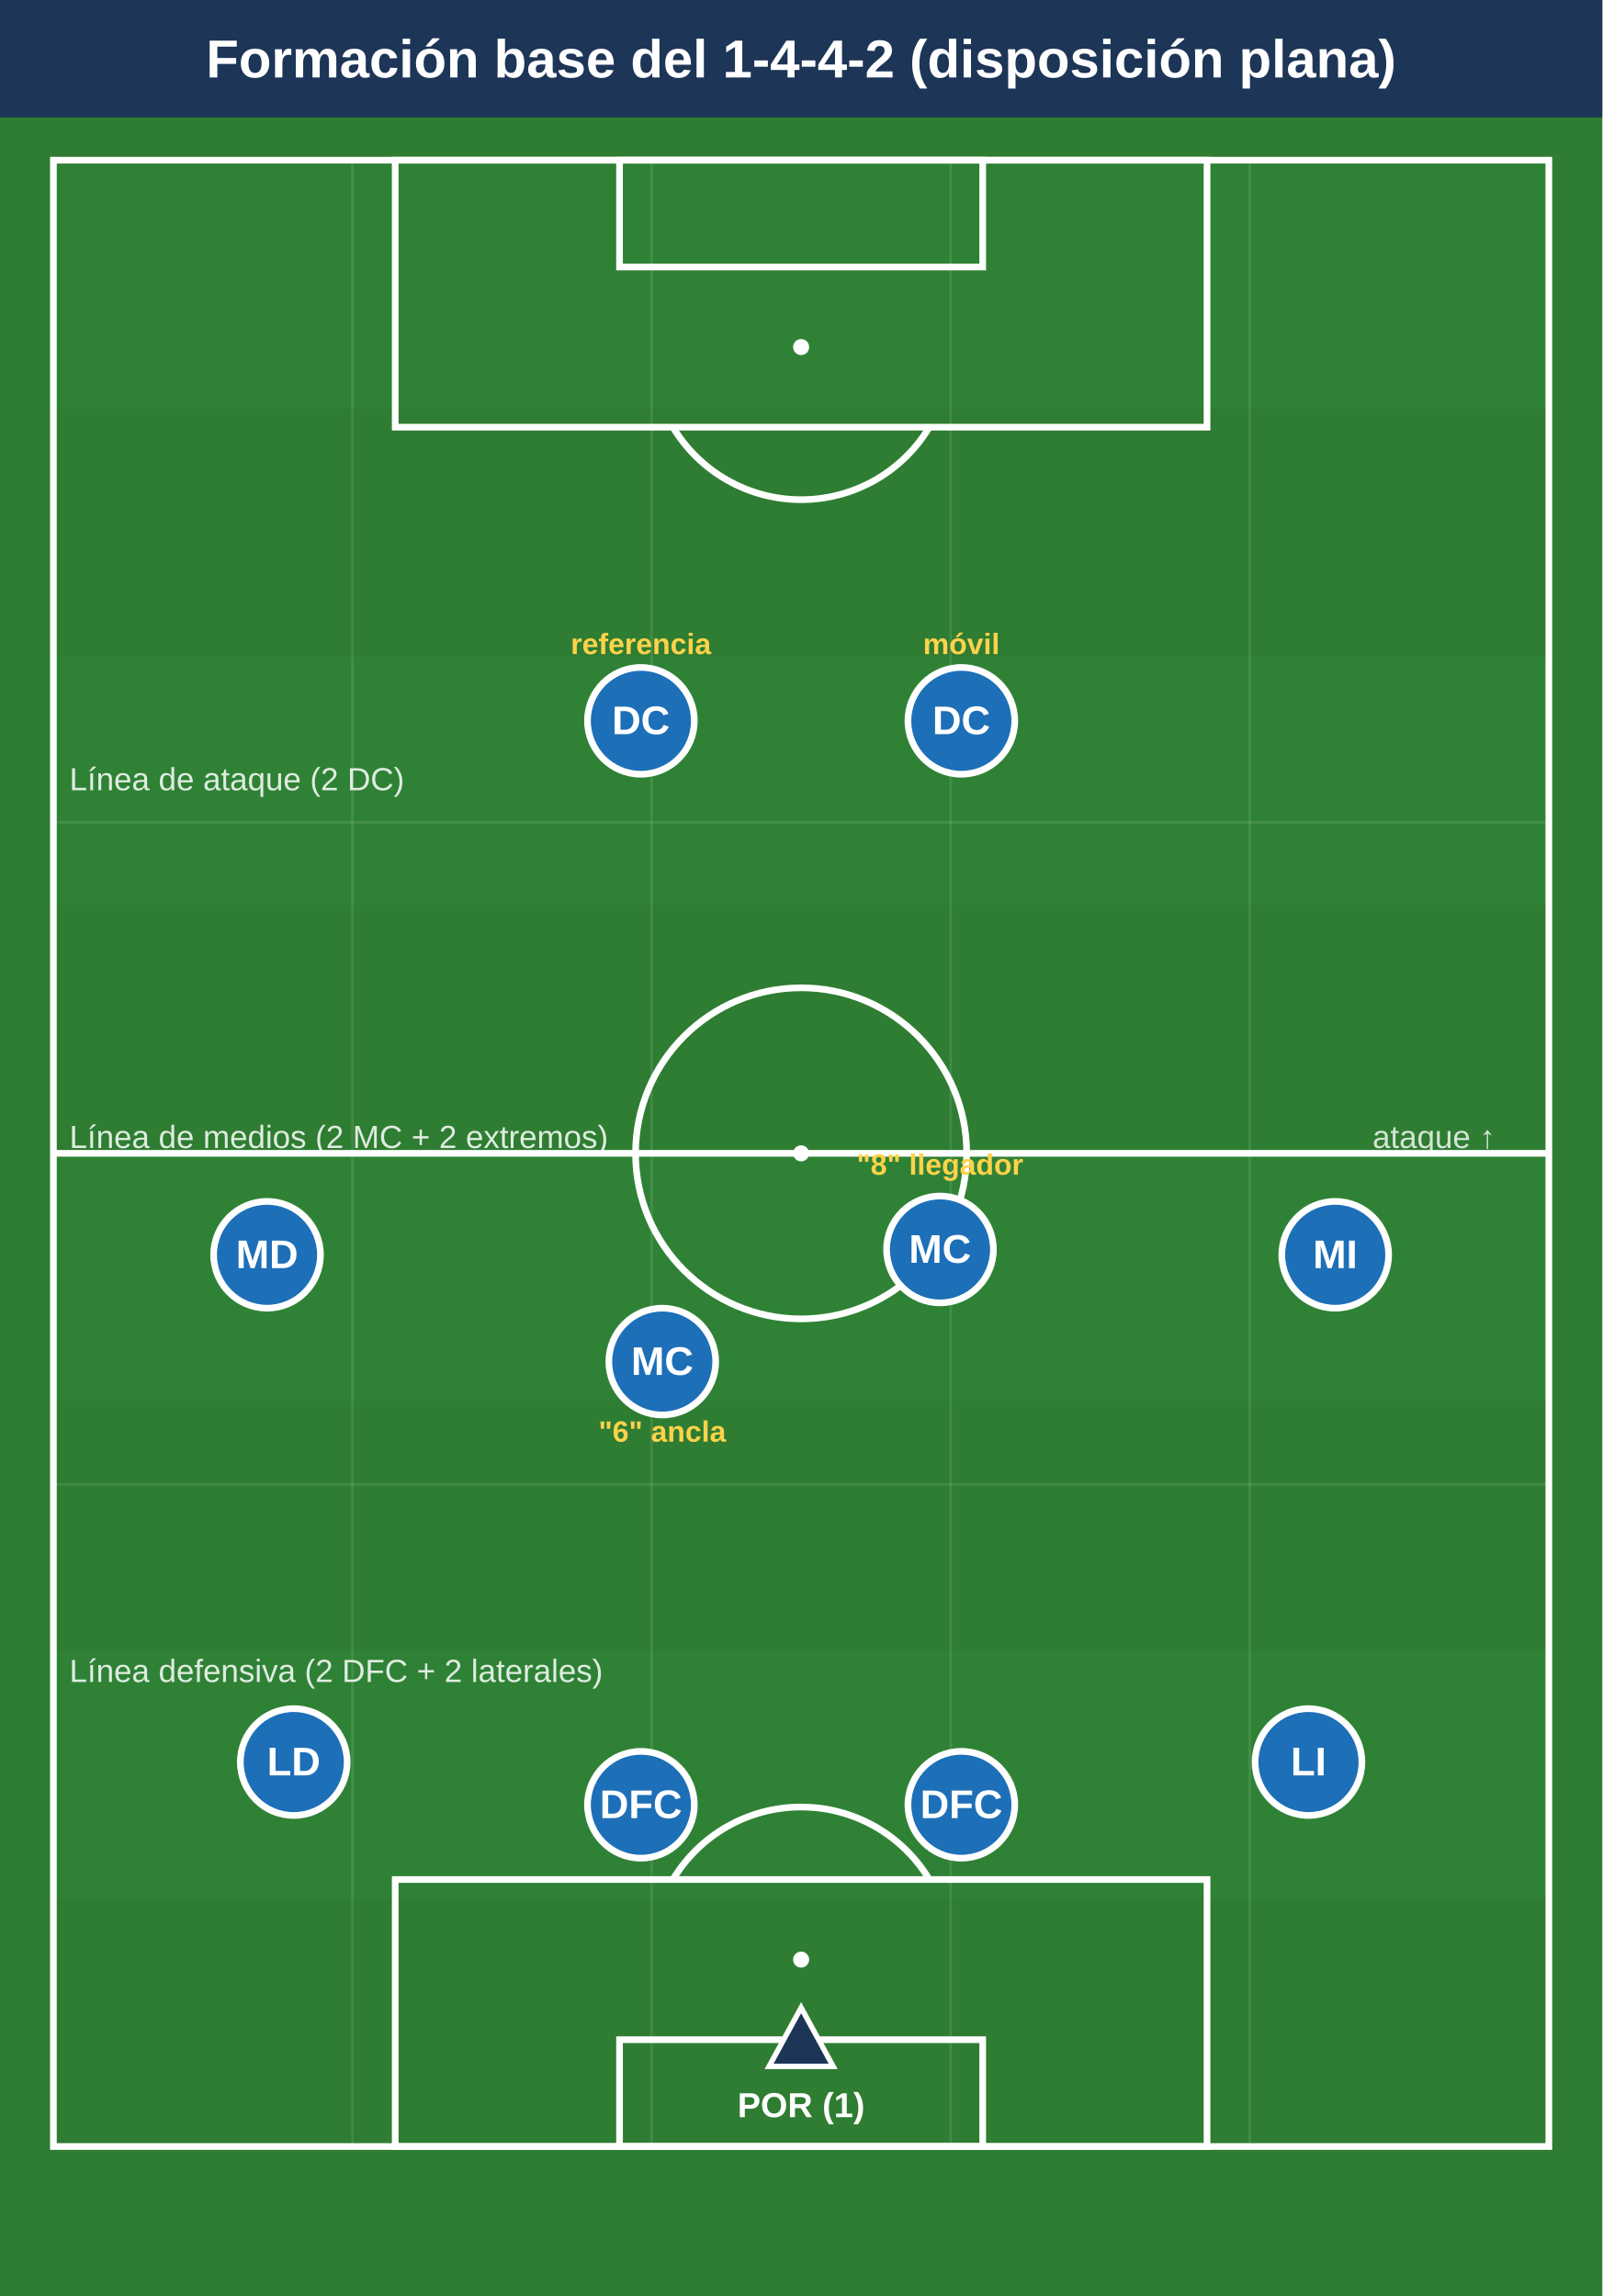
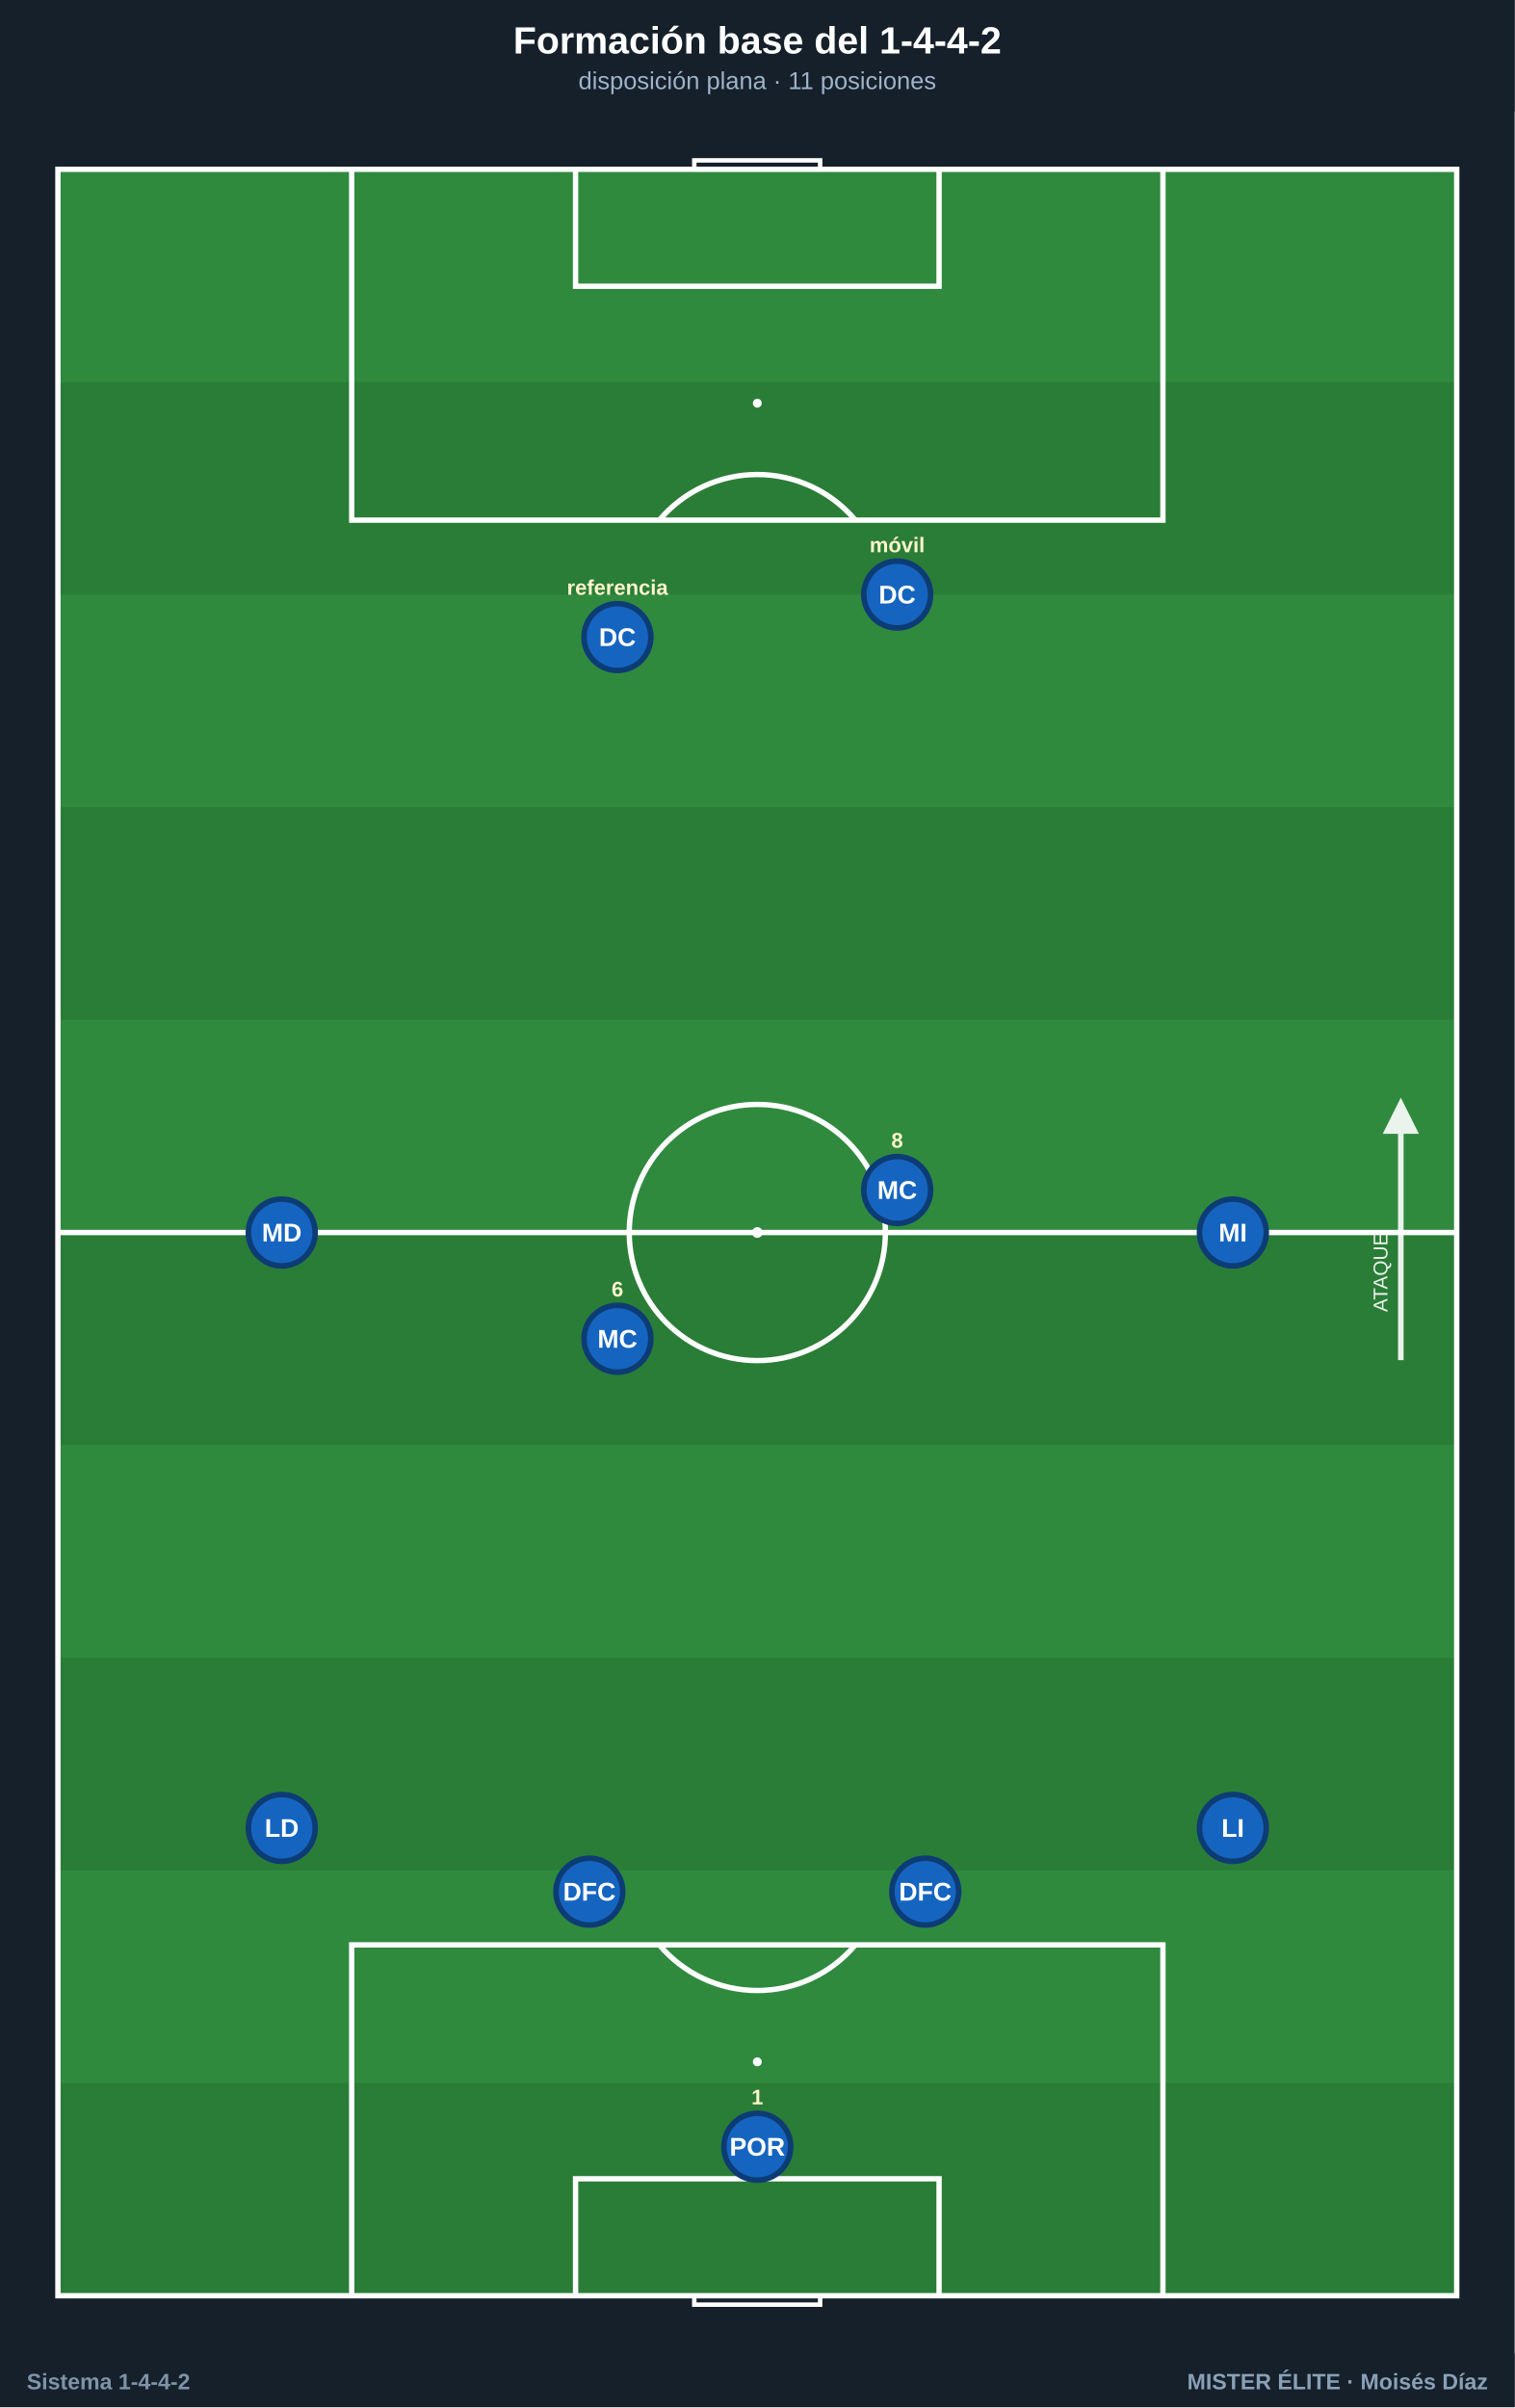
- <svg xmlns="http://www.w3.org/2000/svg" viewBox="0 0 600 860" font-family="'Segoe UI', Arial, sans-serif">
+ <svg xmlns="http://www.w3.org/2000/svg" viewBox="0 0 680 1081" width="680" height="1081" font-family="Segoe UI,Arial,sans-serif">
  <defs>
-     <marker id="arrow" markerWidth="9" markerHeight="9" refX="6" refY="3" orient="auto" markerUnits="strokeWidth">
-       <path d="M0,0 L6,3 L0,6 Z" fill="#1d3557" />
+     <linearGradient id="sky" x1="0" y1="0" x2="0" y2="1">
+       <stop offset="0" stop-color="#2f8a3e" />
+       <stop offset="1" stop-color="#2b8139" />
+     </linearGradient>
+     <marker id="ah_pass" viewBox="0 0 10 10" refX="8" refY="5" markerWidth="6.5" markerHeight="6.5" orient="auto-start-reverse">
+       <path d="M0,0 L10,5 L0,10 z" fill="#ffd54a" />
    </marker>
-     <linearGradient id="ball" x1="0" y1="0" x2="0" y2="1">
-       <stop offset="0%" stop-color="#ffffff" />
-       <stop offset="100%" stop-color="#d8d8d8" />
-     </linearGradient>
+     <marker id="ah_run" viewBox="0 0 10 10" refX="8" refY="5" markerWidth="6.5" markerHeight="6.5" orient="auto-start-reverse">
+       <path d="M0,0 L10,5 L0,10 z" fill="#ffffff" />
+     </marker>
+     <marker id="ah_drive" viewBox="0 0 10 10" refX="8" refY="5" markerWidth="6.5" markerHeight="6.5" orient="auto-start-reverse">
+       <path d="M0,0 L10,5 L0,10 z" fill="#7ee0ff" />
+     </marker>
+     <marker id="ah_white" viewBox="0 0 10 10" refX="8" refY="5" markerWidth="6.5" markerHeight="6.5" orient="auto-start-reverse">
+       <path d="M0,0 L10,5 L0,10 z" fill="#ffffff" />
+     </marker>
  </defs>
-   <rect x="0" y="0" width="600" height="860" fill="#2e7d32" />
-   <g fill="#2f8235">
-     <rect x="20" y="60" width="560" height="93" />
-     <rect x="20" y="246" width="560" height="93" />
-     <rect x="20" y="432" width="560" height="93" />
-     <rect x="20" y="618" width="560" height="93" />
+   <rect x="0.0" y="0.0" width="680.0" height="1080.6" fill="#15202b" />
+   <rect x="26.0" y="76.0" width="628.0" height="96.0" fill="#2f8a3e" />
+   <rect x="26.0" y="171.5" width="628.0" height="96.0" fill="#2a7d36" />
+   <rect x="26.0" y="266.9" width="628.0" height="96.0" fill="#2f8a3e" />
+   <rect x="26.0" y="362.4" width="628.0" height="96.0" fill="#2a7d36" />
+   <rect x="26.0" y="457.8" width="628.0" height="96.0" fill="#2f8a3e" />
+   <rect x="26.0" y="553.3" width="628.0" height="96.0" fill="#2a7d36" />
+   <rect x="26.0" y="648.7" width="628.0" height="96.0" fill="#2f8a3e" />
+   <rect x="26.0" y="744.2" width="628.0" height="96.0" fill="#2a7d36" />
+   <rect x="26.0" y="839.6" width="628.0" height="96.0" fill="#2f8a3e" />
+   <rect x="26.0" y="935.1" width="628.0" height="96.0" fill="#2a7d36" />
+   <rect x="26.0" y="76.0" width="628.0" height="954.6" fill="none" stroke="#ffffff" stroke-width="2.4" />
+   <line x1="26.0" y1="553.3" x2="654.0" y2="553.3" stroke="#ffffff" stroke-width="2.4" opacity="1" />
+   <circle cx="340.0" cy="553.3" r="57.5" fill="none" stroke="#ffffff" stroke-width="2.4" />
+   <circle cx="340.0" cy="553.3" r="2.4" fill="#ffffff" />
+   <path d="M157.9,76.0 L157.9,233.5 L522.1,233.5 L522.1,76.0" fill="none" stroke="#ffffff" stroke-width="2.4" />
+   <path d="M258.4,76.0 L258.4,128.5 L421.6,128.5 L421.6,76.0" fill="none" stroke="#ffffff" stroke-width="2.4" />
+   <circle cx="340.0" cy="181.0" r="2.0" fill="#ffffff" />
+   <rect x="311.7" y="72.0" width="56.5" height="4" fill="none" stroke="#ffffff" stroke-width="2" />
+   <path d="M296.0,233.5 A57.5,57.5 0 0 1 384.0,233.5" fill="none" stroke="#ffffff" stroke-width="2.4" />
+   <path d="M157.9,1030.6 L157.9,873.1 L522.1,873.1 L522.1,1030.6" fill="none" stroke="#ffffff" stroke-width="2.4" />
+   <path d="M258.4,1030.6 L258.4,978.1 L421.6,978.1 L421.6,1030.6" fill="none" stroke="#ffffff" stroke-width="2.4" />
+   <circle cx="340.0" cy="925.6" r="2.0" fill="#ffffff" />
+   <rect x="311.7" y="1030.6" width="56.5" height="4" fill="none" stroke="#ffffff" stroke-width="2" />
+   <path d="M296.0,873.1 A57.5,57.5 0 0 0 384.0,873.1" fill="none" stroke="#ffffff" stroke-width="2.4" />
+   <rect x="0.0" y="0.0" width="680.0" height="50.0" fill="#15202b" />
+   <text x="340.0" y="24.0" font-family="Segoe UI,Arial,sans-serif" font-size="17" font-weight="800" fill="#ffffff" text-anchor="middle">Formación base del 1-4-4-2</text>
+   <text x="340.0" y="40.0" font-family="Segoe UI,Arial,sans-serif" font-size="11" font-weight="500" fill="#9fb3c8" text-anchor="middle">disposición plana · 11 posiciones</text>
+   <rect x="0.0" y="1056.6" width="680.0" height="24.0" fill="#15202b" />
+   <text x="668.0" y="1072.6" font-family="Segoe UI,Arial,sans-serif" font-size="10" font-weight="700" fill="#8aa0b6" text-anchor="end">MISTER ÉLITE · Moisés Díaz</text>
+   <text x="12.0" y="1072.6" font-family="Segoe UI,Arial,sans-serif" font-size="10" font-weight="600" fill="#7f93a8" text-anchor="start">Sistema 1-4-4-2</text>
+   <g opacity="0.9">
+     <line x1="628.9" y1="610.6" x2="628.9" y2="496.0" stroke="#ffffff" stroke-width="2.5" marker-end="url(#ah_white)" />
+     <text x="622.9" y="553.3" font-family="Segoe UI,Arial" font-size="9" fill="#ffffff" text-anchor="end" transform="rotate(-90 622.9 553.3)">ATAQUE</text>
  </g>
-   <g stroke="#ffffff" stroke-opacity="0.10" stroke-width="1">
-     <line x1="132" y1="60" x2="132" y2="804" />
-     <line x1="244" y1="60" x2="244" y2="804" />
-     <line x1="356" y1="60" x2="356" y2="804" />
-     <line x1="468" y1="60" x2="468" y2="804" />
+   <g>
+     <circle cx="340.0" cy="963.7" r="15" fill="#1565c0" stroke="#0d3c75" stroke-width="2.5" />
+     <text x="340.0" y="967.7" font-family="Segoe UI,Arial" font-size="11.5" font-weight="800" fill="#fff" text-anchor="middle">POR</text>
  </g>
-   <g stroke="#ffffff" stroke-opacity="0.10" stroke-width="1">
-     <line x1="20" y1="308" x2="580" y2="308" />
-     <line x1="20" y1="556" x2="580" y2="556" />
+   <text x="340.0" y="944.7" font-family="Segoe UI,Arial,sans-serif" font-size="9.5" font-weight="600" fill="#fff5cc" text-anchor="middle">1</text>
+   <g>
+     <circle cx="126.5" cy="820.6" r="15" fill="#1565c0" stroke="#0d3c75" stroke-width="2.5" />
+     <text x="126.5" y="824.6" font-family="Segoe UI,Arial" font-size="11.5" font-weight="800" fill="#fff" text-anchor="middle">LD</text>
  </g>
-   <g fill="none" stroke="#ffffff" stroke-width="2.5">
-     <rect x="20" y="60" width="560" height="744" />
-     <line x1="20" y1="432" x2="580" y2="432" />
-     <circle cx="300" cy="432" r="62" />
-     <rect x="148" y="60" width="304" height="100" />
-     <rect x="232" y="60" width="136" height="40" />
-     <rect x="148" y="704" width="304" height="100" />
-     <rect x="232" y="764" width="136" height="40" />
+   <g>
+     <circle cx="264.6" cy="849.2" r="15" fill="#1565c0" stroke="#0d3c75" stroke-width="2.5" />
+     <text x="264.6" y="853.2" font-family="Segoe UI,Arial" font-size="11.5" font-weight="800" fill="#fff" text-anchor="middle">DFC</text>
  </g>
-   <g fill="#ffffff">
-     <circle cx="300" cy="432" r="3" />
-     <circle cx="300" cy="130" r="3" />
-     <circle cx="300" cy="734" r="3" />
+   <g>
+     <circle cx="415.4" cy="849.2" r="15" fill="#1565c0" stroke="#0d3c75" stroke-width="2.5" />
+     <text x="415.4" y="853.2" font-family="Segoe UI,Arial" font-size="11.5" font-weight="800" fill="#fff" text-anchor="middle">DFC</text>
  </g>
-   <path d="M252,160 A56,56 0 0 0 348,160" fill="none" stroke="#ffffff" stroke-width="2.5" />
-   <path d="M252,704 A56,56 0 0 1 348,704" fill="none" stroke="#ffffff" stroke-width="2.5" />
-   <rect x="0" y="0" width="600" height="44" fill="#1d3557" />
-   <text x="300" y="29" fill="#ffffff" font-size="20" font-weight="700" text-anchor="middle">Formación base del 1-4-4-2 (disposición plana)</text>
-   <text x="560" y="430" fill="#ffffff" font-size="12" text-anchor="end" opacity="0.8">ataque ↑</text>
-   <g font-size="15" font-weight="700" text-anchor="middle">
-     <polygon points="300,752 312,774 288,774" fill="#1d3557" stroke="#ffffff" stroke-width="2" />
-     <text x="300" y="793" fill="#ffffff" font-size="13">POR (1)</text>
-     <g>
-       <circle cx="110" cy="660" r="20" fill="#1d6fb8" stroke="#ffffff" stroke-width="2.5" />
-       <text x="110" y="665" fill="#fff">LD</text>
-       <circle cx="240" cy="676" r="20" fill="#1d6fb8" stroke="#ffffff" stroke-width="2.5" />
-       <text x="240" y="681" fill="#fff">DFC</text>
-       <circle cx="360" cy="676" r="20" fill="#1d6fb8" stroke="#ffffff" stroke-width="2.5" />
-       <text x="360" y="681" fill="#fff">DFC</text>
-       <circle cx="490" cy="660" r="20" fill="#1d6fb8" stroke="#ffffff" stroke-width="2.5" />
-       <text x="490" y="665" fill="#fff">LI</text>
-     </g>
-     <g>
-       <circle cx="100" cy="470" r="20" fill="#1d6fb8" stroke="#ffffff" stroke-width="2.5" />
-       <text x="100" y="475" fill="#fff">MD</text>
-       <circle cx="248" cy="510" r="20" fill="#1d6fb8" stroke="#ffffff" stroke-width="2.5" />
-       <text x="248" y="515" fill="#fff">MC</text>
-       <circle cx="352" cy="468" r="20" fill="#1d6fb8" stroke="#ffffff" stroke-width="2.5" />
-       <text x="352" y="473" fill="#fff">MC</text>
-       <circle cx="500" cy="470" r="20" fill="#1d6fb8" stroke="#ffffff" stroke-width="2.5" />
-       <text x="500" y="475" fill="#fff">MI</text>
-     </g>
-     <g>
-       <circle cx="240" cy="270" r="20" fill="#1d6fb8" stroke="#ffffff" stroke-width="2.5" />
-       <text x="240" y="275" fill="#fff">DC</text>
-       <circle cx="360" cy="270" r="20" fill="#1d6fb8" stroke="#ffffff" stroke-width="2.5" />
-       <text x="360" y="275" fill="#fff">DC</text>
-     </g>
+   <g>
+     <circle cx="553.5" cy="820.6" r="15" fill="#1565c0" stroke="#0d3c75" stroke-width="2.5" />
+     <text x="553.5" y="824.6" font-family="Segoe UI,Arial" font-size="11.5" font-weight="800" fill="#fff" text-anchor="middle">LI</text>
  </g>
-   <g font-size="11" font-weight="700" fill="#ffd24a" text-anchor="middle">
-     <text x="248" y="540">"6" ancla</text>
-     <text x="352" y="440">"8" llegador</text>
-     <text x="240" y="245">referencia</text>
-     <text x="360" y="245">móvil</text>
+   <g>
+     <circle cx="126.5" cy="553.3" r="15" fill="#1565c0" stroke="#0d3c75" stroke-width="2.5" />
+     <text x="126.5" y="557.3" font-family="Segoe UI,Arial" font-size="11.5" font-weight="800" fill="#fff" text-anchor="middle">MD</text>
  </g>
-   <g fill="#ffffff" font-size="12" opacity="0.85" text-anchor="start">
-     <text x="26" y="296">Línea de ataque (2 DC)</text>
-     <text x="26" y="430">Línea de medios (2 MC + 2 extremos)</text>
-     <text x="26" y="630">Línea defensiva (2 DFC + 2 laterales)</text>
+   <g>
+     <circle cx="277.2" cy="601.0" r="15" fill="#1565c0" stroke="#0d3c75" stroke-width="2.5" />
+     <text x="277.2" y="605.0" font-family="Segoe UI,Arial" font-size="11.5" font-weight="800" fill="#fff" text-anchor="middle">MC</text>
  </g>
+   <text x="277.2" y="582.0" font-family="Segoe UI,Arial,sans-serif" font-size="9.5" font-weight="600" fill="#fff5cc" text-anchor="middle">6</text>
+   <g>
+     <circle cx="402.8" cy="534.2" r="15" fill="#1565c0" stroke="#0d3c75" stroke-width="2.5" />
+     <text x="402.8" y="538.2" font-family="Segoe UI,Arial" font-size="11.5" font-weight="800" fill="#fff" text-anchor="middle">MC</text>
+   </g>
+   <text x="402.8" y="515.2" font-family="Segoe UI,Arial,sans-serif" font-size="9.5" font-weight="600" fill="#fff5cc" text-anchor="middle">8</text>
+   <g>
+     <circle cx="553.5" cy="553.3" r="15" fill="#1565c0" stroke="#0d3c75" stroke-width="2.5" />
+     <text x="553.5" y="557.3" font-family="Segoe UI,Arial" font-size="11.5" font-weight="800" fill="#fff" text-anchor="middle">MI</text>
+   </g>
+   <g>
+     <circle cx="277.2" cy="286.0" r="15" fill="#1565c0" stroke="#0d3c75" stroke-width="2.5" />
+     <text x="277.2" y="290.0" font-family="Segoe UI,Arial" font-size="11.5" font-weight="800" fill="#fff" text-anchor="middle">DC</text>
+   </g>
+   <text x="277.2" y="267.0" font-family="Segoe UI,Arial,sans-serif" font-size="9.5" font-weight="600" fill="#fff5cc" text-anchor="middle">referencia</text>
+   <g>
+     <circle cx="402.8" cy="266.9" r="15" fill="#1565c0" stroke="#0d3c75" stroke-width="2.5" />
+     <text x="402.8" y="270.9" font-family="Segoe UI,Arial" font-size="11.5" font-weight="800" fill="#fff" text-anchor="middle">DC</text>
+   </g>
+   <text x="402.8" y="247.9" font-family="Segoe UI,Arial,sans-serif" font-size="9.5" font-weight="600" fill="#fff5cc" text-anchor="middle">móvil</text>
</svg>
